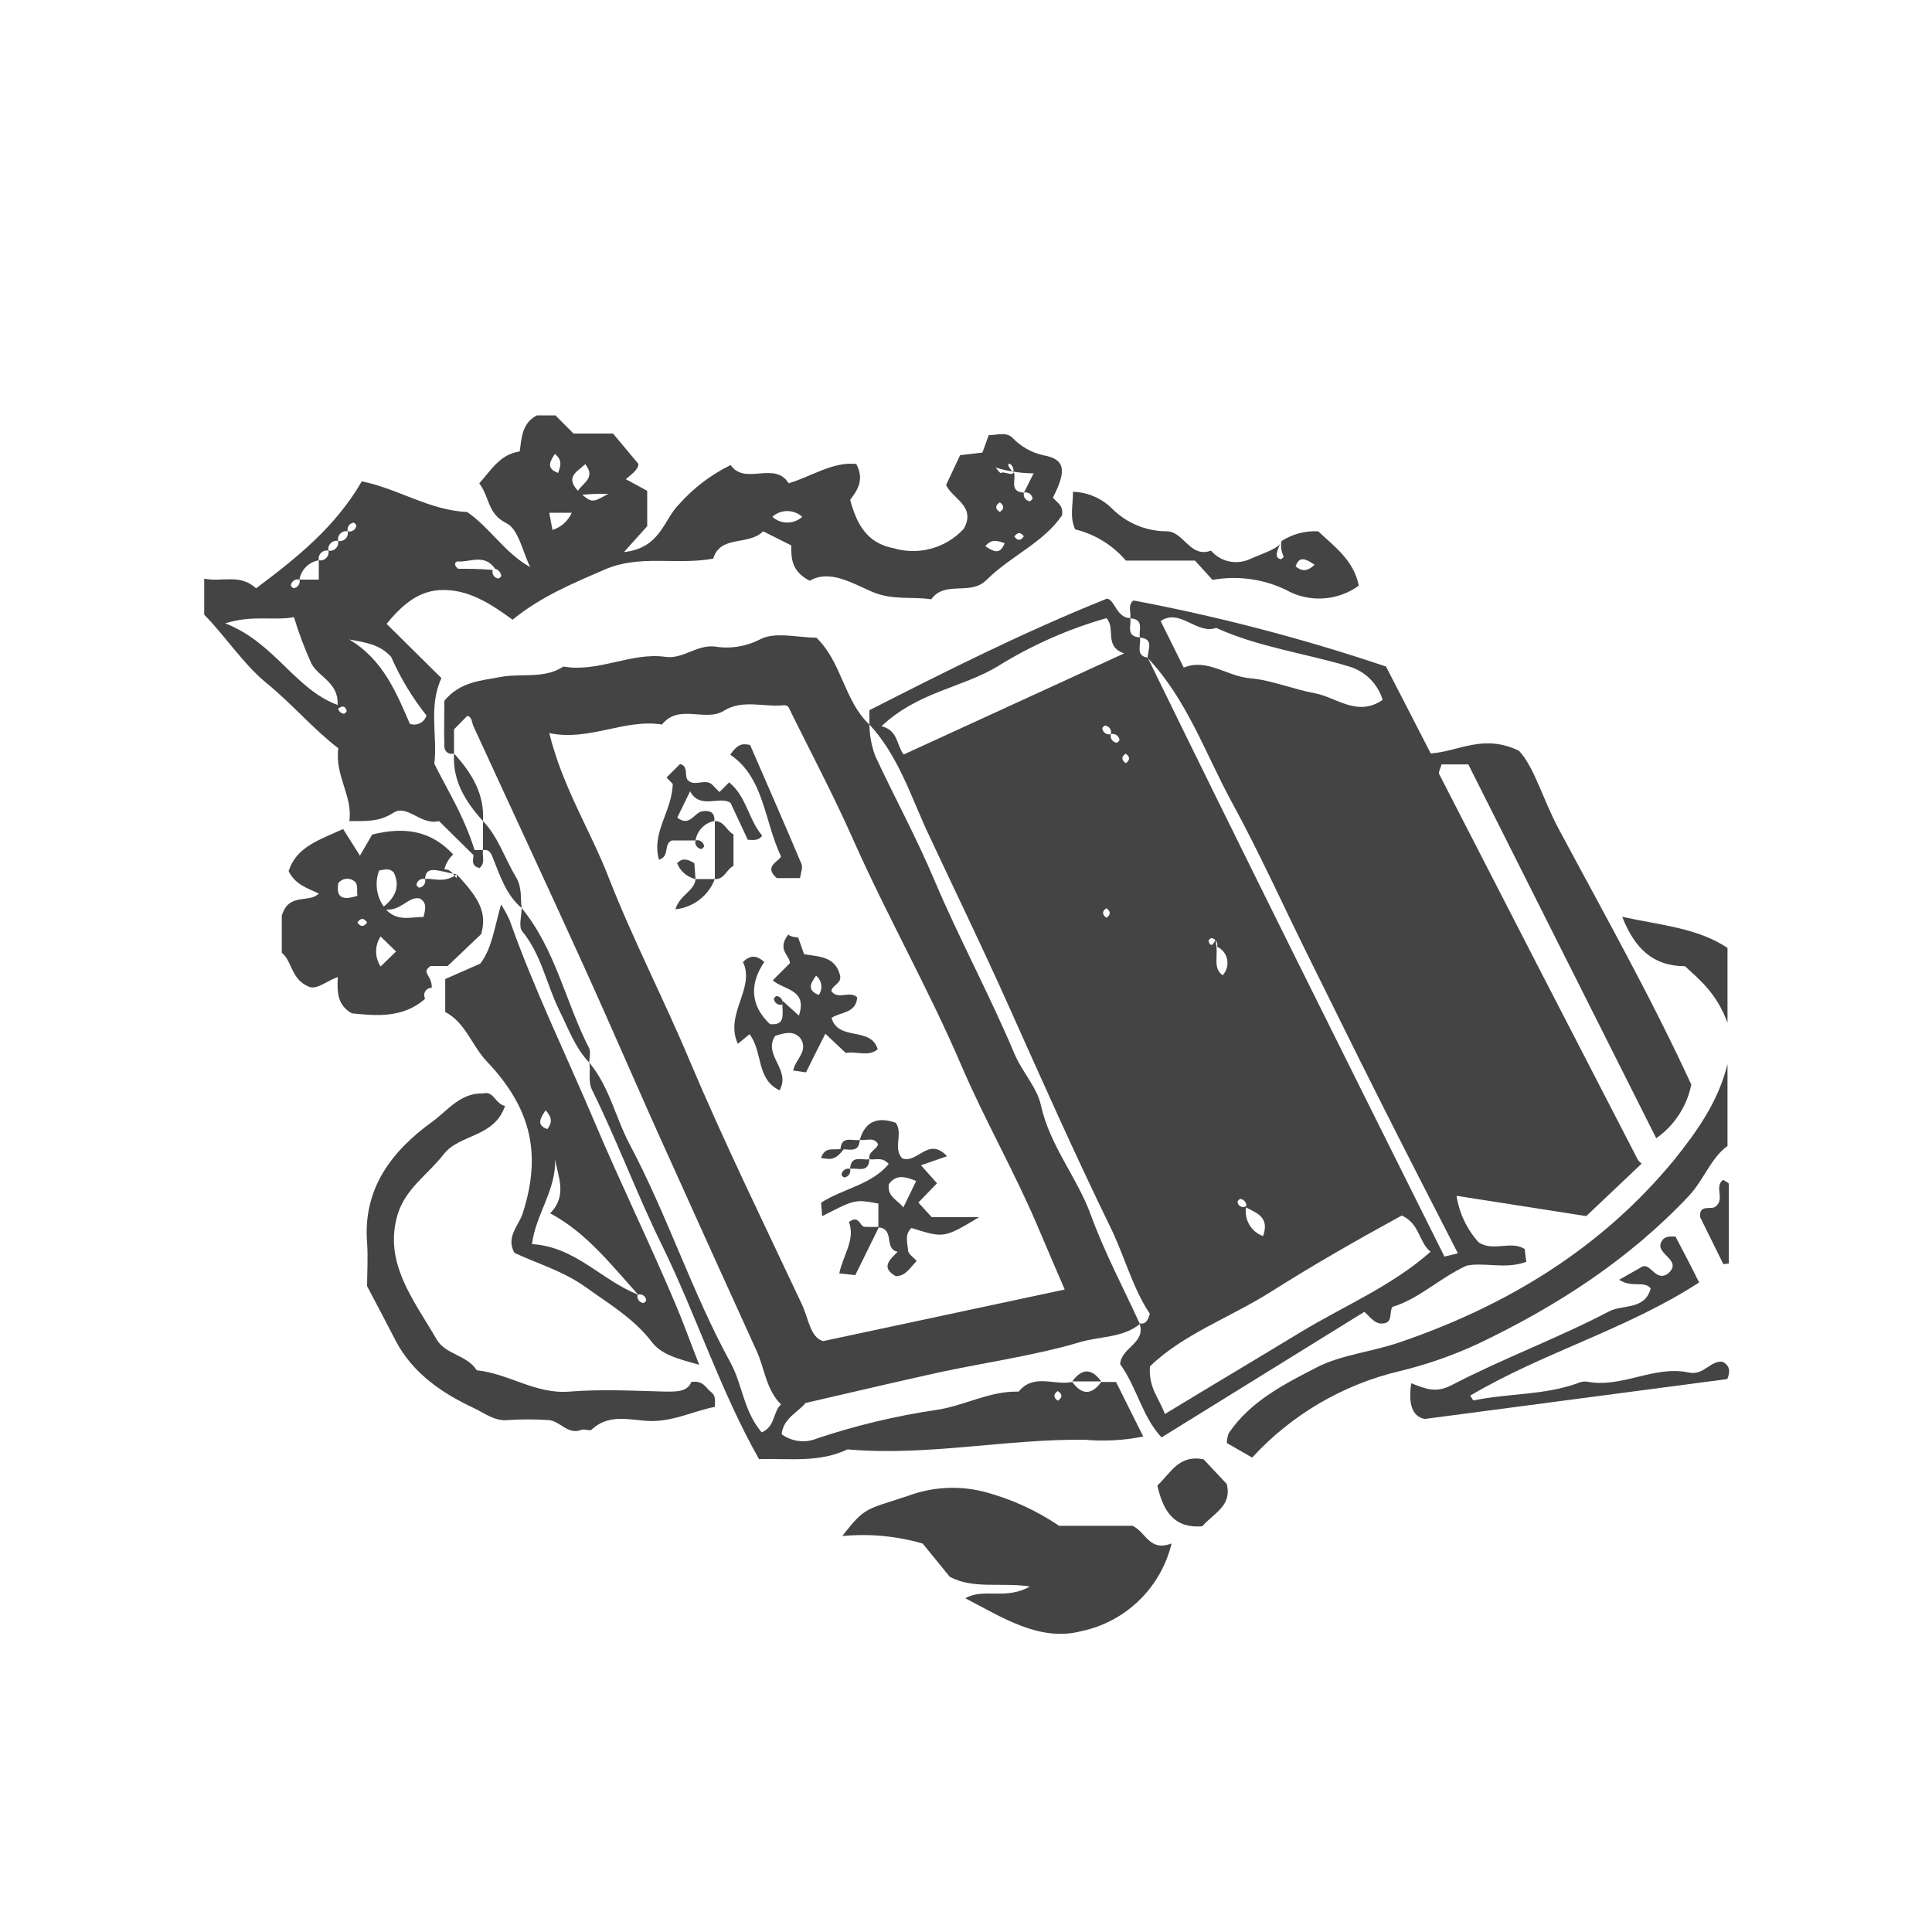
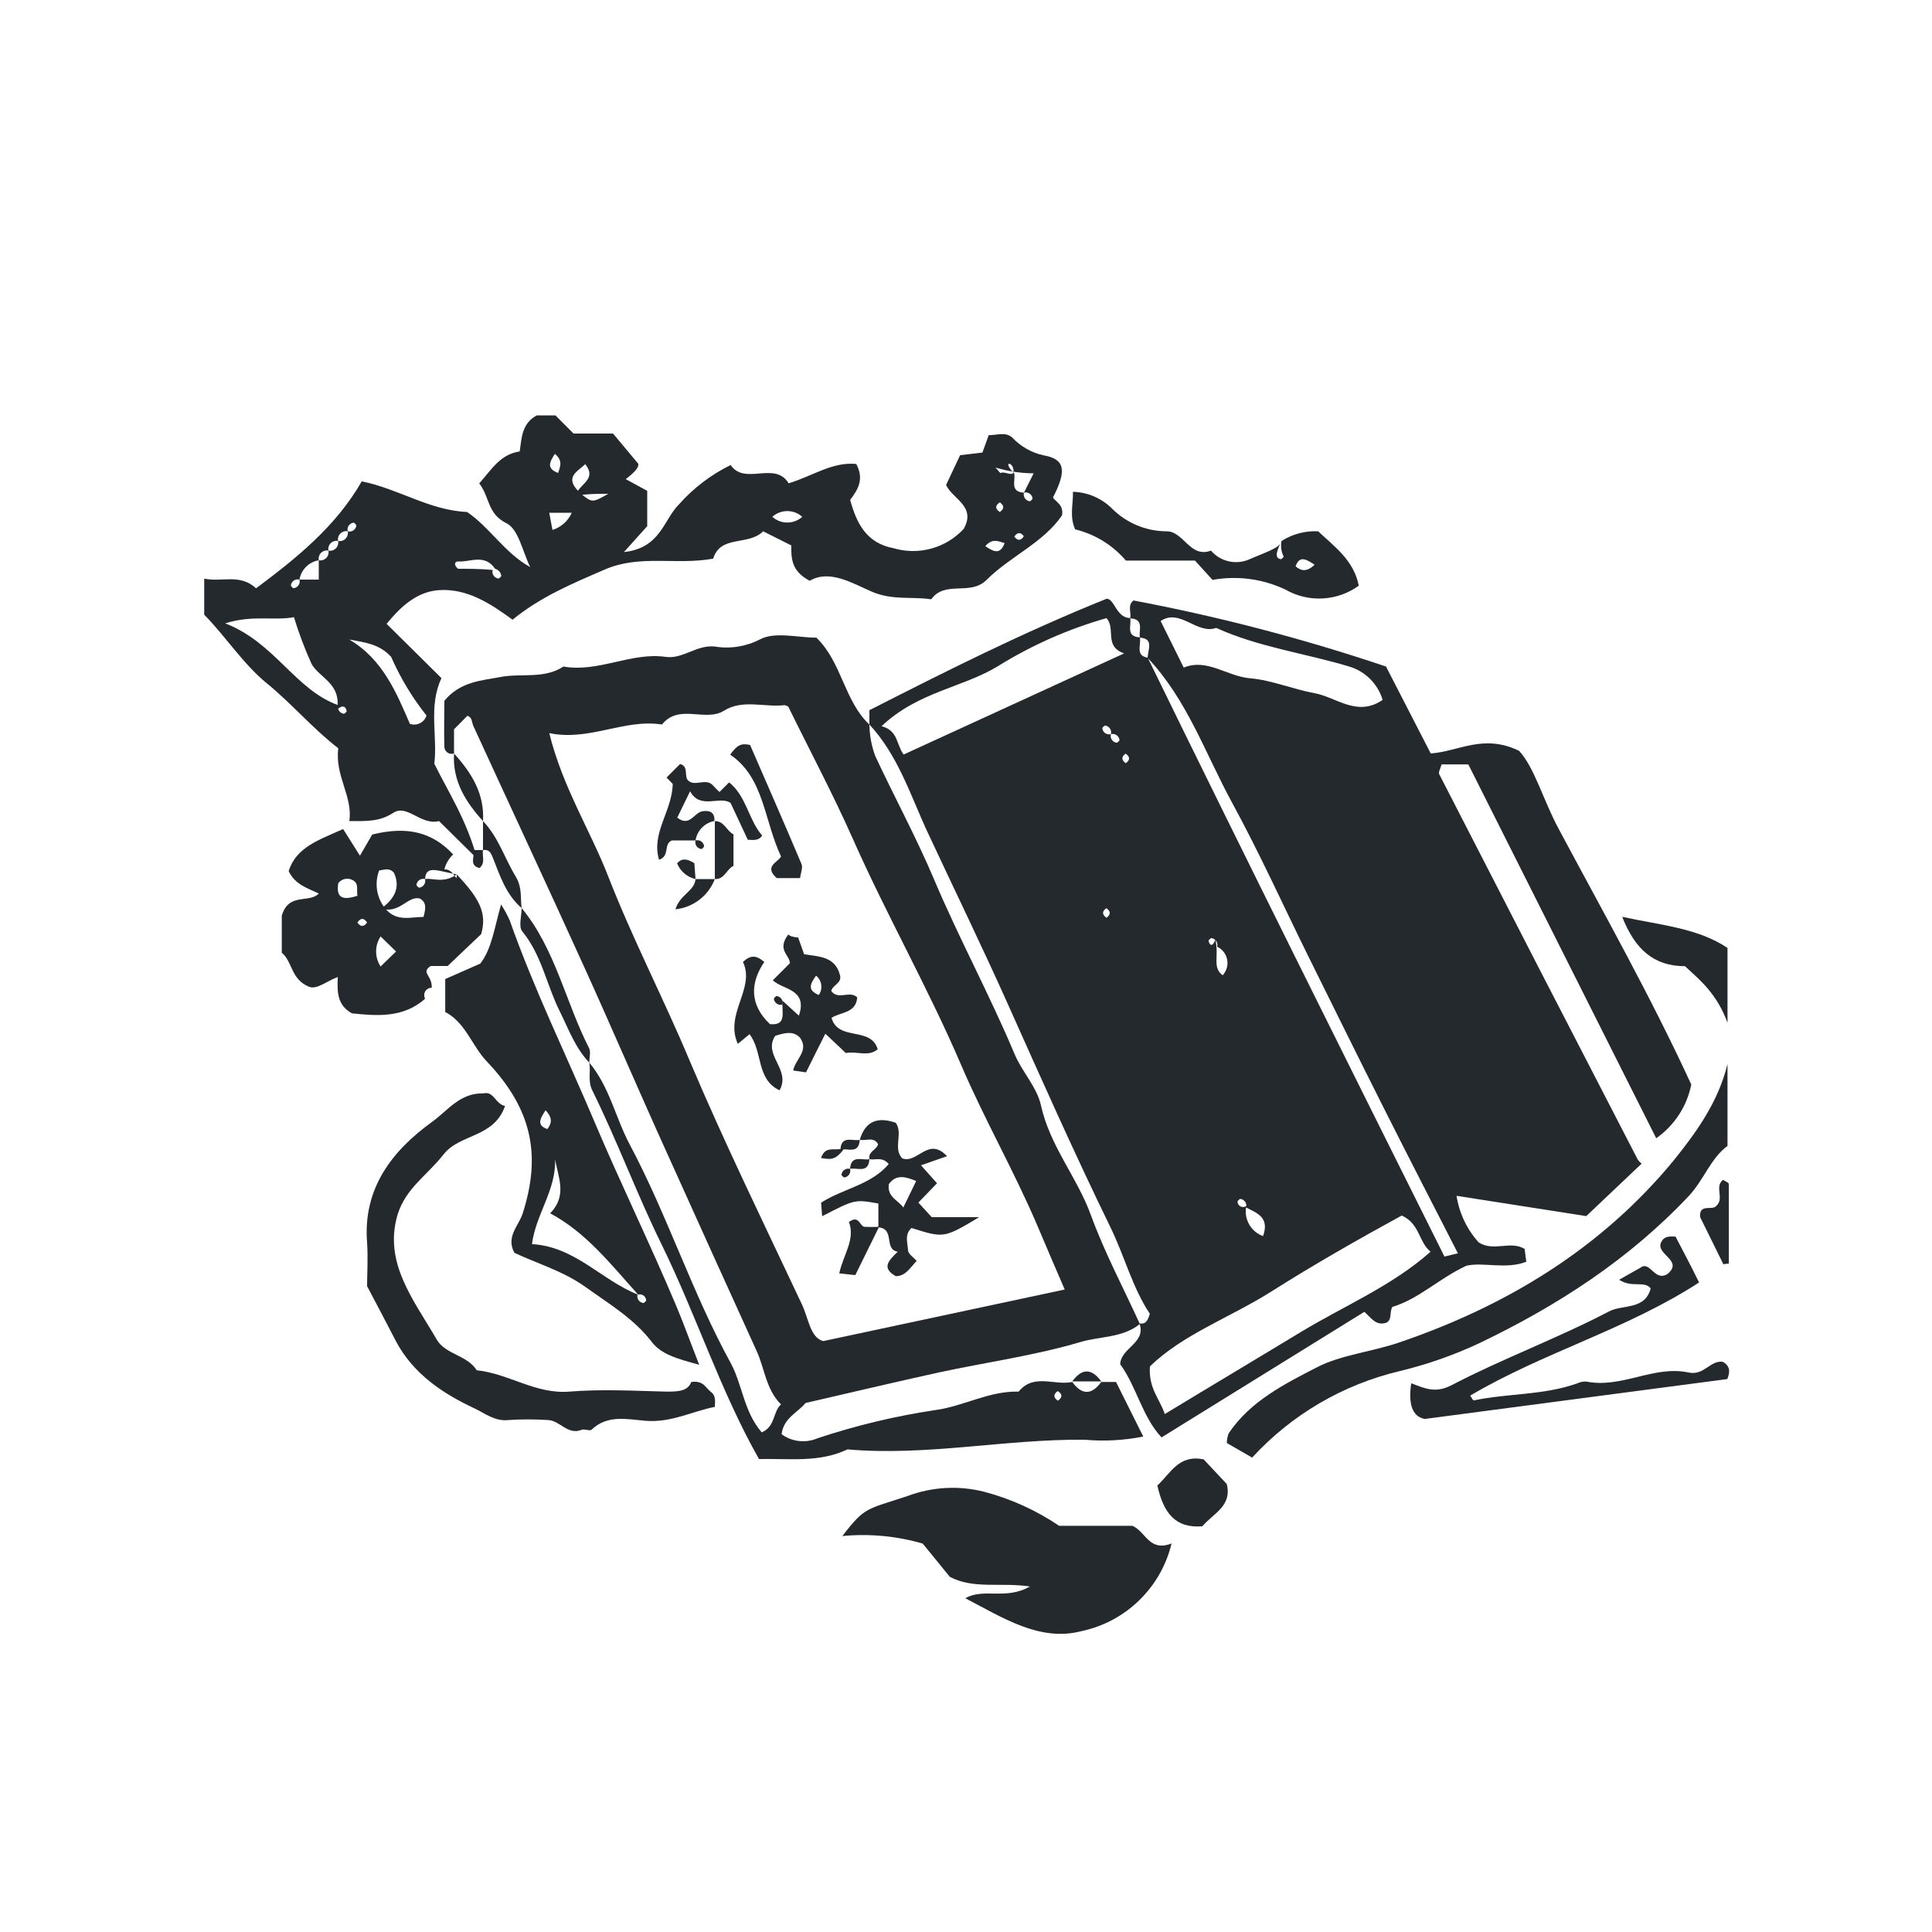
<svg xmlns="http://www.w3.org/2000/svg" id="图层_1" data-name="图层 1" viewBox="0 0 200 200">
  <g>
-     <path d="M90,75V73.52c7.86-4,15.77-8,24.56-11.54.82,0,1,2,2.44,2,.15.76-.5,1.91,1,2,.15.76-.5,1.91.81,2.1,10.12,20.74,20.43,41.38,30.72,62l1.39-.34c-2.66-5.19-5.31-10.34-7.91-15.51s-5.09-10.22-7.62-15.33-5-10.59-7.81-15.74-4.67-10.7-8.77-15.05c0-.86.69-2-.81-2.1-.15-.76.5-1.91-1-2,.13-.62-.32-1.34.34-1.85A195.29,195.29,0,0,1,143.48,69l4.63,9c2.94-.22,5.44-2.06,9.14-.28,1.59,1.71,2.49,5.08,4.09,8.06,4.66,8.72,9.52,17.33,13.74,26.49a8.9,8.9,0,0,1-3.63,5.56L152,79.13h-2.77c-.11.43-.35.81-.25,1q10.26,20,20.57,39.93a2.06,2.06,0,0,0,.39.4c-1.91,1.8-3.81,3.61-5.73,5.43l-13.43-2.1a9.35,9.35,0,0,0,2.29,4.82c1.53,1,3.31-.22,4.76.68l.17,1.33c-2.13.82-4.45,0-6.21.41-2.88,1.35-4.9,3.43-7.65,4.26-.33.53,0,1.34-.64,1.64-1.06.34-1.53-.47-2.26-1.13l-21,13c-2-2.14-2.56-5.21-4.28-7.58.09-1.73,2.71-2.18,2-4.22.63.11.86-.27,1.07-1-1.79-2.67-2.63-6-4.1-9-3.69-7.57-7.11-15.26-10.55-22.95-2.75-6.15-5.71-12.21-8.55-18.31C94.17,82.05,92.85,78.07,90,75Zm25,1a.71.71,0,0,0-.6-.89c-.07,0-.31.22-.29.29a.71.71,0,0,0,.89.6.71.71,0,0,0,.6.89c.07,0,.31-.22.29-.29A.71.71,0,0,0,115,76Zm11,22a.71.71,0,0,0-.6-.89c-.07,0-.31.22-.29.29.1.46.41.68.7-.13.42,1.7-.36,2.86.76,3.69A1.87,1.87,0,0,0,126,98Zm3,27a.71.71,0,0,0-.6-.89c-.07,0-.31.22-.29.29a.57.57,0,0,0,.91.44,2.71,2.71,0,0,0,1.73,3.12C131.45,126,130.11,125.58,129,125Zm16.11.83c-4.66,2.55-9.1,5.08-13.44,7.83s-9.19,4.44-12.63,7.79c-.16,2.28,1,3.33,1.54,4.93,4.94-3,9.47-5.69,14-8.44s9.48-4.79,13.51-8.36C146.83,128.54,147,126.7,145.11,125.83ZM93.54,78.11l22.83-10.47c-2.13-.74-.83-2.57-1.83-3.65a44.35,44.35,0,0,0-11.28,5c-3.64,2.2-8.22,2.62-12,6.18C93,75.66,92.75,77,93.54,78.11Zm29-9c2.42-1,4.47.91,6.9,1.11,2.13.17,4.52,1.16,6.69,1.55s4.38,2.5,7,.68A5.15,5.15,0,0,0,139.67,69c-4.57-1.38-9.37-2-13.77-4-2,.72-3.75-2.07-5.75-.71Zm-8,24.9c-.47.32-.47.66,0,1C115,94.67,115,94.33,114.5,94Zm2-16c-.47.32-.47.66,0,1C117,78.67,117,78.33,116.5,78Z" style="fill: #444" />
-     <path d="M47,78a.76.76,0,0,1-1-.79c-.05-1.64,0-3.28,0-4.67,1.66-2,3.85-2.08,5.77-2.45,2.16-.43,4.52.24,6.56-1.09,3.62.64,7-1.51,10.58-1,1.8.25,3.2-1.28,5.09-1.07a7.51,7.51,0,0,0,4.67-.74c1.56-.83,3.89-.18,5.84-.18,2.65,2.55,2.86,6.52,5.49,9a9.82,9.82,0,0,0,.6,3.24c2,4.29,4.28,8.48,6.13,12.87,2.57,6.06,5.72,11.87,8.3,18,.77,1.83,2.32,3.43,2.73,5.31.92,4.19,3.74,7.44,5.15,11.31s3.37,7.56,5.09,11.32c-1.79,1.45-4.13,1.26-6.17,1.87-4.76,1.41-9.74,2.09-14.62,3.14-4.55,1-9.09,2.08-13.83,3.17-.71.93-2.27,1.52-2.47,3.23a3.76,3.76,0,0,0,3.69.43,72.51,72.51,0,0,1,12.22-2.93c2.89-.38,5.59-2,8.63-1.91,1.56-1.93,3.71-.6,5.55-1,1,1.37,2,1.37,3,0h1.53l2.82,5.65a21.24,21.24,0,0,1-6.08.33c-8.2-.08-16.32,1.72-24.54,1-2.91,1.39-6,.93-9.16,1-4-7.06-6.48-14.86-10.06-22.17-2.57-5.22-4.6-10.74-7.2-16-.49-1-.13-1.93-.31-2.87,2.09,2.49,2.72,5.71,4.17,8.44,3.92,7.37,6.46,15.34,10.46,22.64,1.23,2.25,1.34,5,3.22,7.2,1.44-.61,1.16-2.18,2-2.89-1.57-1.58-1.69-3.72-2.52-5.53Q73.75,129.8,69.2,119.7c-3-6.6-5.83-13.23-8.82-19.81C56.63,91.63,52.79,83.41,49,75.15c-.18-.39-.09-.89-.62-1.05L47,75.5Zm9.86-2.11C58.25,81.53,61.14,86,63,90.82c2.52,6.45,5.72,12.6,8.4,19C75,118.33,79.07,126.64,83,135c.7,1.46.87,3.48,2.22,3.83l25-5.34c-1-2.31-1.91-4.43-2.81-6.56-2.41-5.67-5.48-11-7.92-16.7-3.39-7.91-7.68-15.45-11.18-23.34-2.06-4.65-4.46-9.15-6.71-13.74A.93.93,0,0,0,81.2,73c-2.08.24-4.31-.64-6.25.57S70.29,72.8,68.53,75C64.6,74.39,61,76.76,56.86,75.89ZM109.5,144c-.47.32-.47.66,0,1C110,144.67,110,144.33,109.5,144Z" style="fill: #444" />
-     <path d="M49.39,88.89,45.45,85c-1.9.47-3.29-1.79-4.73-.86S38,85,36.16,85c.39-2.55-1.52-4.69-1.14-7.54-2.61-2-4.76-4.57-7.43-6.75-2.38-1.94-4.25-4.84-6.45-7.08V59.9c1.85.39,3.68-.55,5.37,1,4.15-3.1,8.23-6.36,10.94-11.07,3.79.76,7,3,10.9,3.17,2.36,1.6,3.87,4.22,6.54,5.71-.79-1.58-1.21-3.94-2.47-4.55-2-1-1.7-2.69-2.81-4.12,1.29-1.44,2.15-3,4.19-3.31C54,45.37,54,43.83,55.57,43H57.5l1.87,1.88h4.09L66.07,48c.09.38-.34.86-1.29,1.6L67,50.81v3.66l-2.41,2.68c3.82-.41,4.1-3.38,5.71-4.95a17.25,17.25,0,0,1,5.34-4.06c1.46,2.16,4.57-.46,6,1.89,2.42-.72,4.53-2.25,7-2,.86,1.62.14,2.68-.63,3.72.65,2.39,1.66,4.47,4.49,5a7.13,7.13,0,0,0,7.26-2c1.34-2.35-1.2-3.12-1.82-4.55l1.45-3.08,2.31-.27.65-1.8c.87,0,1.72-.37,2.42.23A6.32,6.32,0,0,0,108,47.13c2.3.39,2.42,1.61,1,4.38.37.5,1.12.77.94,1.84-1.92,2.83-5.36,4.23-7.82,6.69-1.68,1.68-4.29,0-5.72,2-2-.31-4,.14-6.17-.8-2-.87-4.36-2.32-6.41-1.12-1.92-1-1.91-2.34-1.91-3.66L79,55c-1.51,1.53-4.42.34-5.17,2.83-3.83.7-7.58-.46-11.23,1.13-3.3,1.43-6.58,2.78-9.54,5.19-2.24-1.63-4.66-3.25-7.6-3.06-2.32.15-4,1.73-5.44,3.49L45.7,70.2c-1.37,2.9-.39,6-.74,8.86C46.44,82.06,48.26,84.78,49.39,88.89ZM35,56a.85.85,0,0,0-1,1,.85.85,0,0,0-1,1,2.44,2.44,0,0,0-2,2,.71.71,0,0,0-.89.6c0,.07.22.31.29.29A.71.71,0,0,0,31,60h2V58a.85.85,0,0,0,1-1,.85.85,0,0,0,1-1,.85.85,0,0,0,1-1,.71.71,0,0,0,.89-.6c0-.07-.22-.31-.29-.29A.71.71,0,0,0,36,55,.85.85,0,0,0,35,56Zm71-5a.71.71,0,0,0,.6.89c.07,0,.31-.22.29-.29A.71.71,0,0,0,106,51l1-2a13.87,13.87,0,0,1-3.94-.6c.19.21.48.59.52.57.44-.27,1.53.6,1.32-.42-.16-.8-1.14-.77.09.45C105.15,49.76,104.5,50.91,106,51ZM51,59a.71.71,0,0,0,.6.89c.07,0,.31-.22.29-.29a.87.87,0,0,0-.64-.72c-1.08-1.6-2.61-.66-3.83-.76-.38,0-.45.41,0,.76C48.5,58.88,49.75,58.88,51,59Zm9.15-7.88c1.16.93,1.16.93,2.82,0a23.81,23.81,0,0,0-3.38.17c.35-1.23,2.26-1.61,1-3.24C59.71,48.87,58.29,49.44,60.15,51.12ZM35,73a.71.71,0,0,0,.6.89c.07,0,.31-.22.29-.29-.1-.46-.41-.68-1-.14.47-2.74-1.86-3.27-2.65-4.76a39.38,39.38,0,0,1-1.81-4.81c-2.07.39-4.28-.26-7.12.64C28.46,66.52,30.5,71.35,35,73Zm1.15-6.8c3.5,2.06,4.91,5.57,6.28,8.73a1.33,1.33,0,0,0,1.72-.86A27.53,27.53,0,0,1,40.49,68C39.28,66.66,37.75,66.5,36.15,66.2Zm46.9-12.7a2.32,2.32,0,0,0-3.1,0A2.32,2.32,0,0,0,83.05,53.5Zm-26.19-.42.33,1.78a3.25,3.25,0,0,0,2-1.78Zm.6-6.12c-.6.9-.9,1.54.32,2C58,48.26,58.28,47.7,57.46,47ZM102,56.54c.9.6,1.54.9,2-.32C103.26,56,102.7,55.72,102,56.54Zm4-1c-.32-.47-.66-.47-1,0C105.33,56,105.67,56,106,55.5ZM103.5,53c.47-.32.47-.66,0-1C103,52.33,103,52.67,103.5,53Z" style="fill: #444" />
-     <path d="M46.09,104.76v-3.41l3.63-1.6c1.19-1.55,1.43-3.58,2.15-6.12a12.12,12.12,0,0,1,.9,1.66c2.51,7.12,5.84,13.91,8.78,20.86,2.7,6.38,5.75,12.61,8.44,19,.76,1.8,1.42,3.65,2.39,6.13-2.32-.64-4-1.08-5-2.48-1.84-2.35-4.4-3.87-6.74-5.55s-5-2.43-7.39-3.56c-.91-1.65.45-2.8.86-4.08,1.92-6,1-10.75-3.67-15.68C48.84,108.27,48.23,105.89,46.09,104.76ZM66,134a.71.71,0,0,0,.6.89c.07,0,.31-.22.29-.29a.65.65,0,0,0-.83-.58c-2.81-3.11-5.36-6.42-9.11-8.42,1.81-1.84.82-3.74.51-5.62.14,3.18-2,5.72-2.39,8.81C59.54,129.05,62.28,132.53,66,134Zm-9.52-19.07c-.62.93-.92,1.57.18,1.95C57.15,116.26,57.19,115.7,56.48,114.93Z" style="fill: #444" />
-     <path d="M121.28,159.78a12.19,12.19,0,0,1-9.35,9.08c-4.31,1.12-8.16-1.42-12-3.41,1.91-1.1,4.18.22,6.69-1.22-3.11-.45-5.81.31-8.3-1l-2.8-3.44a22.29,22.29,0,0,0-8.32-.78c2.37-3.08,2.49-2.72,6.77-4.15a13.23,13.23,0,0,1,7.92-.43,25.36,25.36,0,0,1,7.75,3.52h7.59C118.65,158.58,118.94,160.67,121.28,159.78Z" style="fill: #444" />
-     <path d="M47.28,90.52c2.35,2.48,3.16,4,2.53,6.18L46.34,100H44.58c-1.07.73.2.93.11,2.31,0-.19-1.08.13-.69,1.09-2.27,2-5,1.77-7.57,1.5-1.45-.8-1.56-2.08-1.46-3.76-1.17.42-2.18,1.35-3,1-1.88-.78-1.7-2.64-2.8-3.51V94.79C29.89,92.35,32,93.54,33,92.5c-1.16-.57-2.44-.9-3.12-2.33.8-2.49,3.13-3.21,5.64-4.35l1.74,2.76,1.27-2.19c3.59-.89,6.21-.27,8.38,2.06A3.2,3.2,0,0,0,46,90c1-.09,1.34,1.58,1.28.52-2-.37-3.19-1-3.28.48a.71.71,0,0,0-.89.6c0,.07.22.31.29.29A.71.71,0,0,0,44,91C44.76,90.85,45.91,91.5,47.28,90.52ZM40,94.19c1.15,1.23,2.56.73,3.84.73.28-1,.28-1.55-.41-1.92-1.29-.24-2,1.6-4,1.07,1.41-1,2.06-2.22,1.34-3.74-.45-.5-.91-.31-1.52-.22A4,4,0,0,0,40,94.19ZM37,92.73c-.11-.68.17-1.22-.45-1.6a1.18,1.18,0,0,0-1.53.29C34.78,92.9,35.41,93.25,37,92.73Zm2.4,4.21a2.83,2.83,0,0,0,0,3.11L41,98.5ZM37,95.5c.32.47.66.47,1,0C37.67,95,37.33,95,37,95.5Z" style="fill: #444" />
-     <path d="M38,133.14c0-1.22.11-2.88,0-4.52-.44-5.63,2.62-9.52,6.75-12.5,1.56-1.12,2.87-3,5.26-2.93,1.14-.28,1.22,1.07,2.27,1.3-1.13,3.3-4.69,2.87-6.35,5S42,123,41.16,125.73c-1.49,5,1.69,8.86,4.05,12.94.91,1.56,3.16,1.6,4.14,3.18,3.28.33,6.09,2.49,9.58,2.21,3.31-.27,6.65-.09,10,0,1.17,0,2.26,0,2.63-1,1.27-.18,1.49.62,2,1s.48.8.44,1.58c-2.34.45-4.52,1.66-7.18,1.44-1.85-.15-3.92-.67-5.58.92-.17.16-.69-.08-1,0-1.49.63-2.28-1-3.58-1a31,31,0,0,0-4,0c-1.41.18-2.53-.73-3.51-1.19-3.29-1.53-6.39-3.59-8.18-7C40.07,137.06,39.13,135.28,38,133.14Z" style="fill: #444" />
-     <path d="M178.83,110.15v8.48c-1.72,1.24-2.44,3.5-4,5.17-6.2,6.58-13.59,11.36-21.68,15.24a43.23,43.23,0,0,1-8.27,2.9,30.17,30.17,0,0,0-15.26,8.95L127,149.38a3,3,0,0,1,.19-1c2.24-3.35,5.86-5.15,9.16-6.85,2.44-1.26,5.63-1.59,8.41-2.53,11.17-3.79,21-9.75,28.54-18.92C175.57,117.25,177.87,114.1,178.83,110.15Z" style="fill: #444" />
-     <path d="M175.89,132.76c-7.47,4.85-16.09,7.22-23.69,11.71.08.11.27.52.37.5,3.55-.75,7.27-.52,10.74-1.78a1.9,1.9,0,0,1,.92-.17c3.63.73,7-1.71,10.56-.94,1.61.35,2.25-1.28,3.54-1.11.76.41.8,1,.48,1.79l-31.32,4.13c-1.37-.26-1.7-1.68-1.4-3.69,1.39.51,2.49,1.08,4.18.19,5.32-2.77,11-4.86,16.29-7.63,1.43-.75,3.73-.12,4.32-2.39-.71-.84-1.89,0-3.27-.89l2.21-1.25c1-.77,1.46,1.5,2.8.65,1.79-1.48-1.58-2.07-.54-3.48.27-.41.76-.42,1.37-.39C174.19,129.44,175,130.94,175.89,132.76Z" style="fill: #444" />
-     <path d="M132.67,56a6.46,6.46,0,0,1,3.79-1c1.67,1.58,3.69,3,4.2,5.63a7,7,0,0,1-7.6.4,12.46,12.46,0,0,0-7.54-1l-1.82-2h-7.15a10,10,0,0,0-5.25-3.23c-.61-1.36-.19-2.58-.23-3.89a6,6,0,0,1,4.07,1.76A8,8,0,0,0,120.7,55c1.83-.07,2.46,2.82,4.66,2a3.42,3.42,0,0,0,4,.89c1.44-.64,3.19-1.17,3.3-1.86-.75,1.45-.53,1.76-.07,1.86.07,0,.31-.22.29-.29A2.4,2.4,0,0,1,132.67,56Zm3.4,2.45c-.93-.62-1.57-.92-1.95.18C134.74,59.15,135.3,59.19,136.07,58.48Z" style="fill: #444" />
-     <path d="M178.83,98.13v7.74c-1.13-3.05-2.85-4.41-4.4-5.85-3.27,0-5.19-1.79-6.5-5.11C171.93,95.78,175.77,96.07,178.83,98.13Z" style="fill: #444" />
-     <path d="M119.81,153.78c1.42-1.33,2.22-3.22,4.79-2.71l2.39,2.55c.59,2.31-1.44,3.07-2.52,4.38C121.66,158.23,120.44,156.61,119.81,153.78Z" style="fill: #444" />
-     <path d="M61,110c-1.46-1.53-2.14-3.47-3.06-5.32-1.36-2.72-1.87-5.83-3.88-8.27-.4-.49-.06-1.59-.06-2.41,3.51,4.27,4.54,9.74,7,14.54C61.17,108.93,61,109.51,61,110Z" style="fill: #444" />
-     <path d="M178.4,130.87,176,126c-.14-1.4,1.17-.71,1.6-1.1,1-.8-.18-2,.76-2.76.22.14.61.28.61.43,0,2.74,0,5.48,0,8.23Z" style="fill: #444" />
-     <path d="M50,88V85c1.59,1.65,2.24,3.85,3.39,5.75.69,1.15.46,2.17.61,3.25-1.63-1.39-2.24-3.36-3-5.25C50.82,88.28,50.6,87.89,50,88Z" style="fill: #444" />
-     <path d="M50,85c-1.81-2-3.17-4.16-3-7C48.81,80,50.17,82.16,50,85Z" style="fill: #444" />
-     <path d="M111,143c1-1.37,2-1.37,3,0Z" style="fill: #444" />
-     <path d="M50,88c-.12.61.29,1.31-.36,1.86-1.16-.28-.43-1.25-.64-1.86Z" style="fill: #444" />
-     <path d="M81,103.59l1.7,1.55c.94-2.77-1.64-2.66-2.7-3.66l1.77-1.77c0-.85-1.4-1.36-.15-3-.07.1.44.32,1,.33l.62,1.74c1.51.26,3.25.19,3.73,2.23.16.79-.77.94-.92,1.57.69,1,1.93-.09,2.69.67-.13,1.67-1.72,1.49-2.66,2.12.7,2.46,4.06.84,4.78,3.25-1,.83-2.16.16-3.3.39l-2.12-2c-.68,1.35-1.36,2.69-2,4l-1.33-.19c.2-1.15,1.69-2.06.7-3.4-.7-.76-1.63-.48-2.56-.19-1.32,2,1.67,3.47.45,5.64-2.45-1.16-1.71-4-3.11-5.81l-1.21,1c-1.41-3.1,1.84-5.75.53-8.48.78-.72,1.35-.73,2.21,0-1.49,2.19-1.52,4.46.59,6.44C81.45,106.17,80.93,104.9,81,103.59ZM84.48,101c-.63.87-.92,1.51.28,2A1.48,1.48,0,0,0,84.48,101Z" style="fill: #444" />
-     <path d="M89,118c.59-2,1.91-2.4,3.73-1.77.79,1.13-.32,2.61.66,3.68,1.6.6,2.69-2.31,4.65-.22l-2.7.94L97,122.49l-1.93,2L96.45,126h4.91c-3.64,2.18-3.64,2.18-7,1.12-.74.66-.41,1.54-.36,2.3,0,.39.58.74.89,1.12-.64.62-1.1,1.57-2.16,1.57-1.48-.85-.79-1.58.2-2.53-1.48-.27-.24-2.36-2-2.53v-2.46c-2.43-.44-2.43-.44-5.82,1.31L85,124.5c2.29-1.47,5.17-1.83,7-4-.67-.79-1.37-.38-2-.5-.15-.79.69-.92.9-1.54C90.5,117.65,89.67,118.11,89,118Zm4.51,7,1.33-2.74c-1-.41-2.06-.78-2.83.33C91.82,123.93,93,124.25,93.51,125Z" style="fill: #444" />
-     <path d="M72,87H69.56c-.92.37-.17,1.62-1.34,2-.82-2.83,1.36-5,1.42-7.85L69,80.49l1.4-1.4c.84.23.47,1,.73,1.58.67.91,1.91-.21,2.66.62.22.25.46.47.69.7l1-1c1.8,1.45,2,3.87,3.42,5.51-.31.48-.79.49-1.49.43l-1.78-3.81c-1.1-.78-3.17.73-4.19-1.21l-1.33,2.73c1.29,1,1.73-.5,2.57-.65.65-.12,1.35,0,1.27,1A2.44,2.44,0,0,0,72,87Z" style="fill: #444" />
-     <path d="M80.85,88.66c-1.77-3.76-1.74-8.15-5.26-10.54.72-1,1.13-1.21,2.06-1,1.71,3.94,3.55,8.12,5.32,12.32.16.38-.08.92-.15,1.46H80.41C79,89.67,80.62,89.21,80.85,88.66Z" style="fill: #444" />
-     <path d="M91,127l-2.46,5-1.66-.18c.4-1.9,1.69-3.52,1-5.32,1.06-.78,1.1.44,1.61.5A14.79,14.79,0,0,0,91,127Z" style="fill: #444" />
-     <path d="M74,85c1,0,1.19,1,1.93,1.37v3.26C75.19,90,75,91.05,74,91Z" style="fill: #444" />
-     <path d="M74,91a4.91,4.91,0,0,1-4.08,3.13c.47-1.53,2-1.91,2.08-3.13Z" style="fill: #444" />
-     <path d="M72,91a2.69,2.69,0,0,1-1.91-1.64c.5-.53,1-.49,1.79,0Z" style="fill: #444" />
-     <path d="M88,121c.09-1.5,1.24-.85,2-1C89.91,121.5,88.76,120.85,88,121Z" style="fill: #444" />
-     <path d="M87,119c.09-1.5,1.24-.85,2-1C88.91,119.5,87.76,118.85,87,119Z" style="fill: #444" />
-     <path d="M87.4,118.88c-1,1.43-1.65,1.07-2.41,1C85.46,118.54,86.36,119.18,87.4,118.88Z" style="fill: #444" />
-     <path d="M72,87a.71.71,0,0,1,.89.6c0,.07-.22.31-.29.29A.71.71,0,0,1,72,87Z" style="fill: #444" />
-     <path d="M88,121a.71.71,0,0,1-.6.89c-.07,0-.31-.22-.29-.29A.71.71,0,0,1,88,121Z" style="fill: #444" />
-     <path d="M81,104a.71.71,0,0,1-.89-.6c0-.07.22-.31.29-.29A.71.71,0,0,1,81,104Z" style="fill: #444" />
+     <path d="M90,75V73.52c7.86-4,15.77-8,24.56-11.54.82,0,1,2,2.44,2,.15.76-.5,1.91,1,2,.15.76-.5,1.91.81,2.1,10.12,20.74,20.43,41.38,30.72,62l1.39-.34c-2.66-5.19-5.31-10.34-7.91-15.51s-5.09-10.22-7.62-15.33-5-10.59-7.81-15.74-4.67-10.7-8.77-15.05c0-.86.69-2-.81-2.1-.15-.76.5-1.91-1-2,.13-.62-.32-1.34.34-1.85A195.29,195.29,0,0,1,143.48,69l4.63,9c2.94-.22,5.44-2.06,9.14-.28,1.59,1.71,2.49,5.08,4.09,8.06,4.66,8.72,9.52,17.33,13.74,26.49a8.9,8.9,0,0,1-3.63,5.56L152,79.13h-2.77c-.11.43-.35.81-.25,1q10.26,20,20.57,39.93a2.06,2.06,0,0,0,.39.4c-1.91,1.8-3.81,3.61-5.73,5.43l-13.43-2.1a9.35,9.35,0,0,0,2.29,4.82c1.53,1,3.31-.22,4.76.68l.17,1.33c-2.13.82-4.45,0-6.21.41-2.88,1.35-4.9,3.43-7.65,4.26-.33.53,0,1.34-.64,1.64-1.06.34-1.53-.47-2.26-1.13l-21,13c-2-2.14-2.56-5.21-4.28-7.58.09-1.73,2.71-2.18,2-4.22.63.11.86-.27,1.07-1-1.79-2.67-2.63-6-4.1-9-3.69-7.57-7.11-15.26-10.55-22.95-2.75-6.15-5.71-12.21-8.55-18.31C94.17,82.05,92.85,78.07,90,75Zm25,1a.71.71,0,0,0-.6-.89c-.07,0-.31.22-.29.29a.71.71,0,0,0,.89.6.71.71,0,0,0,.6.89c.07,0,.31-.22.29-.29A.71.71,0,0,0,115,76Zm11,22a.71.71,0,0,0-.6-.89c-.07,0-.31.22-.29.29.1.46.41.68.7-.13.42,1.7-.36,2.86.76,3.69A1.87,1.87,0,0,0,126,98Zm3,27a.71.71,0,0,0-.6-.89c-.07,0-.31.22-.29.29a.57.57,0,0,0,.91.44,2.71,2.71,0,0,0,1.73,3.12C131.45,126,130.11,125.58,129,125Zm16.11.83c-4.66,2.55-9.1,5.08-13.44,7.83s-9.19,4.44-12.63,7.79c-.16,2.28,1,3.33,1.54,4.93,4.94-3,9.47-5.69,14-8.44s9.48-4.79,13.51-8.36C146.83,128.54,147,126.7,145.11,125.83ZM93.54,78.11l22.83-10.47c-2.13-.74-.83-2.57-1.83-3.65a44.35,44.35,0,0,0-11.28,5c-3.64,2.2-8.22,2.62-12,6.18C93,75.66,92.75,77,93.54,78.11Zm29-9c2.42-1,4.47.91,6.9,1.11,2.13.17,4.52,1.16,6.69,1.55s4.38,2.5,7,.68A5.15,5.15,0,0,0,139.67,69c-4.57-1.38-9.37-2-13.77-4-2,.72-3.75-2.07-5.75-.71Zm-8,24.9c-.47.32-.47.66,0,1C115,94.67,115,94.33,114.5,94Zm2-16c-.47.32-.47.66,0,1C117,78.67,117,78.33,116.5,78Z" style="fill: #24292E" />
+     <path d="M47,78a.76.76,0,0,1-1-.79c-.05-1.64,0-3.28,0-4.67,1.66-2,3.85-2.08,5.77-2.45,2.16-.43,4.52.24,6.56-1.09,3.62.64,7-1.51,10.58-1,1.8.25,3.2-1.28,5.09-1.07a7.51,7.51,0,0,0,4.67-.74c1.56-.83,3.89-.18,5.84-.18,2.65,2.55,2.86,6.52,5.49,9a9.82,9.82,0,0,0,.6,3.24c2,4.29,4.28,8.48,6.13,12.87,2.57,6.06,5.72,11.87,8.3,18,.77,1.83,2.32,3.43,2.73,5.31.92,4.19,3.74,7.44,5.15,11.31s3.37,7.56,5.09,11.32c-1.79,1.45-4.13,1.26-6.17,1.87-4.76,1.41-9.74,2.09-14.62,3.14-4.55,1-9.09,2.08-13.83,3.17-.71.93-2.27,1.52-2.47,3.23a3.76,3.76,0,0,0,3.69.43,72.51,72.51,0,0,1,12.22-2.93c2.89-.38,5.59-2,8.63-1.91,1.56-1.93,3.71-.6,5.55-1,1,1.37,2,1.37,3,0h1.53l2.82,5.65a21.24,21.24,0,0,1-6.08.33c-8.2-.08-16.32,1.72-24.54,1-2.91,1.39-6,.93-9.16,1-4-7.06-6.48-14.86-10.06-22.17-2.57-5.22-4.6-10.74-7.2-16-.49-1-.13-1.93-.31-2.87,2.09,2.49,2.72,5.71,4.17,8.44,3.92,7.37,6.46,15.34,10.46,22.64,1.23,2.25,1.34,5,3.22,7.2,1.44-.61,1.16-2.18,2-2.89-1.57-1.58-1.69-3.72-2.52-5.53Q73.75,129.8,69.2,119.7c-3-6.6-5.83-13.23-8.82-19.81C56.63,91.63,52.79,83.41,49,75.15c-.18-.39-.09-.89-.62-1.05L47,75.5Zm9.86-2.11C58.25,81.53,61.14,86,63,90.82c2.52,6.45,5.72,12.6,8.4,19C75,118.33,79.07,126.64,83,135c.7,1.46.87,3.48,2.22,3.83l25-5.34c-1-2.31-1.91-4.43-2.81-6.56-2.41-5.67-5.48-11-7.92-16.7-3.39-7.91-7.68-15.45-11.18-23.34-2.06-4.65-4.46-9.15-6.71-13.74A.93.93,0,0,0,81.2,73c-2.08.24-4.31-.64-6.25.57S70.29,72.8,68.53,75C64.6,74.39,61,76.76,56.86,75.89ZM109.5,144c-.47.32-.47.66,0,1C110,144.67,110,144.33,109.5,144Z" style="fill: #24292E" />
+     <path d="M49.39,88.89,45.45,85c-1.9.47-3.29-1.79-4.73-.86S38,85,36.16,85c.39-2.55-1.52-4.69-1.14-7.54-2.61-2-4.76-4.57-7.43-6.75-2.38-1.94-4.25-4.84-6.45-7.08V59.9c1.85.39,3.68-.55,5.37,1,4.15-3.1,8.23-6.36,10.94-11.07,3.79.76,7,3,10.9,3.17,2.36,1.6,3.87,4.22,6.54,5.71-.79-1.58-1.21-3.94-2.47-4.55-2-1-1.7-2.69-2.81-4.12,1.29-1.44,2.15-3,4.19-3.31C54,45.37,54,43.83,55.57,43H57.5l1.87,1.88h4.09L66.07,48c.09.38-.34.86-1.29,1.6L67,50.81v3.66l-2.41,2.68c3.82-.41,4.1-3.38,5.71-4.95a17.25,17.25,0,0,1,5.34-4.06c1.46,2.16,4.57-.46,6,1.89,2.42-.72,4.53-2.25,7-2,.86,1.62.14,2.68-.63,3.72.65,2.39,1.66,4.47,4.49,5a7.13,7.13,0,0,0,7.26-2c1.34-2.35-1.2-3.12-1.82-4.55l1.45-3.08,2.31-.27.65-1.8c.87,0,1.72-.37,2.42.23A6.32,6.32,0,0,0,108,47.13c2.3.39,2.42,1.61,1,4.38.37.5,1.12.77.94,1.84-1.92,2.83-5.36,4.23-7.82,6.69-1.68,1.68-4.29,0-5.72,2-2-.31-4,.14-6.17-.8-2-.87-4.36-2.32-6.41-1.12-1.92-1-1.91-2.34-1.91-3.66L79,55c-1.51,1.53-4.42.34-5.17,2.83-3.83.7-7.58-.46-11.23,1.13-3.3,1.43-6.58,2.78-9.54,5.19-2.24-1.63-4.66-3.25-7.6-3.06-2.32.15-4,1.73-5.44,3.49L45.7,70.2c-1.37,2.9-.39,6-.74,8.86C46.44,82.06,48.26,84.78,49.39,88.89ZM35,56a.85.85,0,0,0-1,1,.85.85,0,0,0-1,1,2.44,2.44,0,0,0-2,2,.71.71,0,0,0-.89.6c0,.07.22.31.29.29A.71.71,0,0,0,31,60h2V58a.85.85,0,0,0,1-1,.85.85,0,0,0,1-1,.85.85,0,0,0,1-1,.71.71,0,0,0,.89-.6c0-.07-.22-.31-.29-.29A.71.71,0,0,0,36,55,.85.85,0,0,0,35,56Zm71-5a.71.71,0,0,0,.6.89c.07,0,.31-.22.29-.29A.71.71,0,0,0,106,51l1-2a13.87,13.87,0,0,1-3.94-.6c.19.21.48.59.52.57.44-.27,1.53.6,1.32-.42-.16-.8-1.14-.77.09.45C105.15,49.76,104.5,50.91,106,51ZM51,59a.71.71,0,0,0,.6.89c.07,0,.31-.22.29-.29a.87.87,0,0,0-.64-.72c-1.08-1.6-2.61-.66-3.83-.76-.38,0-.45.41,0,.76C48.5,58.88,49.75,58.88,51,59Zm9.15-7.88c1.16.93,1.16.93,2.82,0a23.81,23.81,0,0,0-3.38.17c.35-1.23,2.26-1.61,1-3.24C59.71,48.87,58.29,49.44,60.15,51.12ZM35,73a.71.71,0,0,0,.6.89c.07,0,.31-.22.29-.29-.1-.46-.41-.68-1-.14.47-2.74-1.86-3.27-2.65-4.76a39.38,39.38,0,0,1-1.81-4.81c-2.07.39-4.28-.26-7.12.64C28.46,66.52,30.5,71.35,35,73Zm1.15-6.8c3.5,2.06,4.91,5.57,6.28,8.73a1.33,1.33,0,0,0,1.72-.86A27.53,27.53,0,0,1,40.49,68C39.28,66.66,37.75,66.5,36.15,66.2Zm46.9-12.7a2.32,2.32,0,0,0-3.1,0A2.32,2.32,0,0,0,83.05,53.5Zm-26.19-.42.33,1.78a3.25,3.25,0,0,0,2-1.78Zm.6-6.12c-.6.9-.9,1.54.32,2C58,48.26,58.28,47.7,57.46,47ZM102,56.54c.9.6,1.54.9,2-.32C103.26,56,102.7,55.72,102,56.54Zm4-1c-.32-.47-.66-.47-1,0C105.33,56,105.67,56,106,55.5ZM103.5,53c.47-.32.47-.66,0-1C103,52.33,103,52.67,103.5,53Z" style="fill: #24292E" />
+     <path d="M46.09,104.76v-3.41l3.63-1.6c1.19-1.55,1.43-3.58,2.15-6.12a12.12,12.12,0,0,1,.9,1.66c2.51,7.12,5.84,13.91,8.78,20.86,2.7,6.38,5.75,12.61,8.44,19,.76,1.8,1.42,3.65,2.39,6.13-2.32-.64-4-1.08-5-2.48-1.84-2.35-4.4-3.87-6.74-5.55s-5-2.43-7.39-3.56c-.91-1.65.45-2.8.86-4.08,1.92-6,1-10.75-3.67-15.68C48.84,108.27,48.23,105.89,46.09,104.76ZM66,134a.71.71,0,0,0,.6.89c.07,0,.31-.22.29-.29a.65.65,0,0,0-.83-.58c-2.81-3.11-5.36-6.42-9.11-8.42,1.81-1.84.82-3.74.51-5.62.14,3.18-2,5.72-2.39,8.81C59.54,129.05,62.28,132.53,66,134Zm-9.52-19.07c-.62.93-.92,1.57.18,1.95C57.15,116.26,57.19,115.7,56.48,114.93Z" style="fill: #24292E" />
+     <path d="M121.28,159.78a12.19,12.19,0,0,1-9.35,9.08c-4.31,1.12-8.16-1.42-12-3.41,1.91-1.1,4.18.22,6.69-1.22-3.11-.45-5.81.31-8.3-1l-2.8-3.44a22.29,22.29,0,0,0-8.32-.78c2.37-3.08,2.49-2.72,6.77-4.15a13.23,13.23,0,0,1,7.92-.43,25.36,25.36,0,0,1,7.75,3.52h7.59C118.65,158.58,118.94,160.67,121.28,159.78Z" style="fill: #24292E" />
+     <path d="M47.28,90.52c2.35,2.48,3.16,4,2.53,6.18L46.34,100H44.58c-1.07.73.2.93.11,2.31,0-.19-1.08.13-.69,1.09-2.27,2-5,1.77-7.57,1.5-1.45-.8-1.56-2.08-1.46-3.76-1.17.42-2.18,1.35-3,1-1.88-.78-1.7-2.64-2.8-3.51V94.79C29.89,92.35,32,93.54,33,92.5c-1.16-.57-2.44-.9-3.12-2.33.8-2.49,3.13-3.21,5.64-4.35l1.74,2.76,1.27-2.19c3.59-.89,6.21-.27,8.38,2.06A3.2,3.2,0,0,0,46,90c1-.09,1.34,1.58,1.28.52-2-.37-3.19-1-3.28.48a.71.71,0,0,0-.89.6c0,.07.22.31.29.29A.71.71,0,0,0,44,91C44.76,90.85,45.91,91.5,47.28,90.52ZM40,94.19c1.15,1.23,2.56.73,3.84.73.28-1,.28-1.55-.41-1.92-1.29-.24-2,1.6-4,1.07,1.41-1,2.06-2.22,1.34-3.74-.45-.5-.91-.31-1.52-.22A4,4,0,0,0,40,94.19ZM37,92.73c-.11-.68.17-1.22-.45-1.6a1.18,1.18,0,0,0-1.53.29C34.78,92.9,35.41,93.25,37,92.73Zm2.4,4.21a2.83,2.83,0,0,0,0,3.11L41,98.5ZM37,95.5c.32.47.66.47,1,0C37.67,95,37.33,95,37,95.5Z" style="fill: #24292E" />
+     <path d="M38,133.14c0-1.22.11-2.88,0-4.52-.44-5.63,2.62-9.52,6.75-12.5,1.56-1.12,2.87-3,5.26-2.93,1.14-.28,1.22,1.07,2.27,1.3-1.13,3.3-4.69,2.87-6.35,5S42,123,41.16,125.73c-1.49,5,1.69,8.86,4.05,12.94.91,1.56,3.16,1.6,4.14,3.18,3.28.33,6.09,2.49,9.58,2.21,3.31-.27,6.65-.09,10,0,1.17,0,2.26,0,2.63-1,1.27-.18,1.49.62,2,1s.48.8.44,1.58c-2.34.45-4.52,1.66-7.18,1.44-1.85-.15-3.92-.67-5.58.92-.17.16-.69-.08-1,0-1.49.63-2.28-1-3.58-1a31,31,0,0,0-4,0c-1.41.18-2.53-.73-3.51-1.19-3.29-1.53-6.39-3.59-8.18-7C40.07,137.06,39.13,135.28,38,133.14Z" style="fill: #24292E" />
+     <path d="M178.83,110.15v8.48c-1.72,1.24-2.44,3.5-4,5.17-6.2,6.58-13.59,11.36-21.68,15.24a43.23,43.23,0,0,1-8.27,2.9,30.17,30.17,0,0,0-15.26,8.95L127,149.38a3,3,0,0,1,.19-1c2.24-3.35,5.86-5.15,9.16-6.85,2.44-1.26,5.63-1.59,8.41-2.53,11.17-3.79,21-9.75,28.54-18.92C175.57,117.25,177.87,114.1,178.83,110.15Z" style="fill: #24292E" />
+     <path d="M175.89,132.76c-7.47,4.85-16.09,7.22-23.69,11.71.08.11.27.52.37.5,3.55-.75,7.27-.52,10.74-1.78a1.9,1.9,0,0,1,.92-.17c3.63.73,7-1.71,10.56-.94,1.61.35,2.25-1.28,3.54-1.11.76.41.8,1,.48,1.79l-31.32,4.13c-1.37-.26-1.7-1.68-1.4-3.69,1.39.51,2.49,1.08,4.18.19,5.32-2.77,11-4.86,16.29-7.63,1.43-.75,3.73-.12,4.32-2.39-.71-.84-1.89,0-3.27-.89l2.21-1.25c1-.77,1.46,1.5,2.8.65,1.79-1.48-1.58-2.07-.54-3.48.27-.41.76-.42,1.37-.39C174.19,129.44,175,130.94,175.89,132.76Z" style="fill: #24292E" />
+     <path d="M132.67,56a6.46,6.46,0,0,1,3.79-1c1.67,1.58,3.69,3,4.2,5.63a7,7,0,0,1-7.6.4,12.46,12.46,0,0,0-7.54-1l-1.82-2h-7.15a10,10,0,0,0-5.25-3.23c-.61-1.36-.19-2.58-.23-3.89a6,6,0,0,1,4.07,1.76A8,8,0,0,0,120.7,55c1.83-.07,2.46,2.82,4.66,2a3.42,3.42,0,0,0,4,.89c1.44-.64,3.19-1.17,3.3-1.86-.75,1.45-.53,1.76-.07,1.86.07,0,.31-.22.29-.29A2.4,2.4,0,0,1,132.67,56Zm3.4,2.45c-.93-.62-1.57-.92-1.95.18C134.74,59.15,135.3,59.19,136.07,58.48Z" style="fill: #24292E" />
+     <path d="M178.83,98.13v7.74c-1.13-3.05-2.85-4.41-4.4-5.85-3.27,0-5.19-1.79-6.5-5.11C171.93,95.78,175.77,96.07,178.83,98.13Z" style="fill: #24292E" />
+     <path d="M119.81,153.78c1.42-1.33,2.22-3.22,4.79-2.71l2.39,2.55c.59,2.31-1.44,3.07-2.52,4.38C121.66,158.23,120.44,156.61,119.81,153.78Z" style="fill: #24292E" />
+     <path d="M61,110c-1.46-1.53-2.14-3.47-3.06-5.32-1.36-2.72-1.87-5.83-3.88-8.27-.4-.49-.06-1.59-.06-2.41,3.51,4.27,4.54,9.74,7,14.54C61.17,108.93,61,109.51,61,110Z" style="fill: #24292E" />
+     <path d="M178.4,130.87,176,126c-.14-1.4,1.17-.71,1.6-1.1,1-.8-.18-2,.76-2.76.22.14.61.28.61.43,0,2.74,0,5.48,0,8.23Z" style="fill: #24292E" />
+     <path d="M50,88V85c1.59,1.65,2.24,3.85,3.39,5.75.69,1.15.46,2.17.61,3.25-1.63-1.39-2.24-3.36-3-5.25C50.82,88.28,50.6,87.89,50,88Z" style="fill: #24292E" />
+     <path d="M50,85c-1.81-2-3.17-4.16-3-7C48.81,80,50.17,82.16,50,85Z" style="fill: #24292E" />
+     <path d="M111,143c1-1.37,2-1.37,3,0Z" style="fill: #24292E" />
+     <path d="M50,88c-.12.61.29,1.31-.36,1.86-1.16-.28-.43-1.25-.64-1.86Z" style="fill: #24292E" />
+     <path d="M81,103.59l1.7,1.55c.94-2.77-1.64-2.66-2.7-3.66l1.77-1.77c0-.85-1.4-1.36-.15-3-.07.1.44.32,1,.33l.62,1.74c1.51.26,3.25.19,3.73,2.23.16.79-.77.94-.92,1.57.69,1,1.93-.09,2.69.67-.13,1.67-1.72,1.49-2.66,2.12.7,2.46,4.06.84,4.78,3.25-1,.83-2.16.16-3.3.39l-2.12-2c-.68,1.35-1.36,2.69-2,4l-1.33-.19c.2-1.15,1.69-2.06.7-3.4-.7-.76-1.63-.48-2.56-.19-1.32,2,1.67,3.47.45,5.64-2.45-1.16-1.71-4-3.11-5.81l-1.21,1c-1.41-3.1,1.84-5.75.53-8.48.78-.72,1.35-.73,2.21,0-1.49,2.19-1.52,4.46.59,6.44C81.45,106.17,80.93,104.9,81,103.59ZM84.48,101c-.63.87-.92,1.51.28,2A1.48,1.48,0,0,0,84.48,101Z" style="fill: #24292E" />
+     <path d="M89,118c.59-2,1.91-2.4,3.73-1.77.79,1.13-.32,2.61.66,3.68,1.6.6,2.69-2.31,4.65-.22l-2.7.94L97,122.49l-1.93,2L96.45,126h4.91c-3.64,2.18-3.64,2.18-7,1.12-.74.66-.41,1.54-.36,2.3,0,.39.58.74.89,1.12-.64.62-1.1,1.57-2.16,1.57-1.48-.85-.79-1.58.2-2.53-1.48-.27-.24-2.36-2-2.53v-2.46c-2.43-.44-2.43-.44-5.82,1.31L85,124.5c2.29-1.47,5.17-1.83,7-4-.67-.79-1.37-.38-2-.5-.15-.79.69-.92.9-1.54C90.5,117.65,89.67,118.11,89,118Zm4.51,7,1.33-2.74c-1-.41-2.06-.78-2.83.33C91.82,123.93,93,124.25,93.51,125Z" style="fill: #24292E" />
+     <path d="M72,87H69.56c-.92.37-.17,1.62-1.34,2-.82-2.83,1.36-5,1.42-7.85L69,80.49l1.4-1.4c.84.23.47,1,.73,1.58.67.91,1.91-.21,2.66.62.22.25.46.47.69.7l1-1c1.8,1.45,2,3.87,3.42,5.51-.31.48-.79.49-1.49.43l-1.78-3.81c-1.1-.78-3.17.73-4.19-1.21l-1.33,2.73c1.29,1,1.73-.5,2.57-.65.65-.12,1.35,0,1.27,1A2.44,2.44,0,0,0,72,87Z" style="fill: #24292E" />
+     <path d="M80.85,88.66c-1.77-3.76-1.74-8.15-5.26-10.54.72-1,1.13-1.21,2.06-1,1.71,3.94,3.55,8.12,5.32,12.32.16.38-.08.92-.15,1.46H80.41C79,89.67,80.62,89.21,80.85,88.66Z" style="fill: #24292E" />
+     <path d="M91,127l-2.46,5-1.66-.18c.4-1.9,1.69-3.52,1-5.32,1.06-.78,1.1.44,1.61.5A14.79,14.79,0,0,0,91,127Z" style="fill: #24292E" />
+     <path d="M74,85c1,0,1.19,1,1.93,1.37v3.26C75.19,90,75,91.05,74,91Z" style="fill: #24292E" />
+     <path d="M74,91a4.91,4.91,0,0,1-4.08,3.13c.47-1.53,2-1.91,2.08-3.13Z" style="fill: #24292E" />
+     <path d="M72,91a2.69,2.69,0,0,1-1.91-1.64c.5-.53,1-.49,1.79,0Z" style="fill: #24292E" />
+     <path d="M88,121c.09-1.5,1.24-.85,2-1C89.91,121.5,88.76,120.85,88,121Z" style="fill: #24292E" />
+     <path d="M87,119c.09-1.5,1.24-.85,2-1C88.91,119.5,87.76,118.85,87,119Z" style="fill: #24292E" />
+     <path d="M87.4,118.88c-1,1.43-1.65,1.07-2.41,1C85.46,118.54,86.36,119.18,87.4,118.88Z" style="fill: #24292E" />
+     <path d="M72,87a.71.71,0,0,1,.89.6c0,.07-.22.31-.29.29A.71.71,0,0,1,72,87Z" style="fill: #24292E" />
+     <path d="M88,121a.71.71,0,0,1-.6.89c-.07,0-.31-.22-.29-.29A.71.71,0,0,1,88,121Z" style="fill: #24292E" />
+     <path d="M81,104a.71.71,0,0,1-.89-.6c0-.07.22-.31.29-.29A.71.71,0,0,1,81,104Z" style="fill: #24292E" />
  </g>
</svg>
